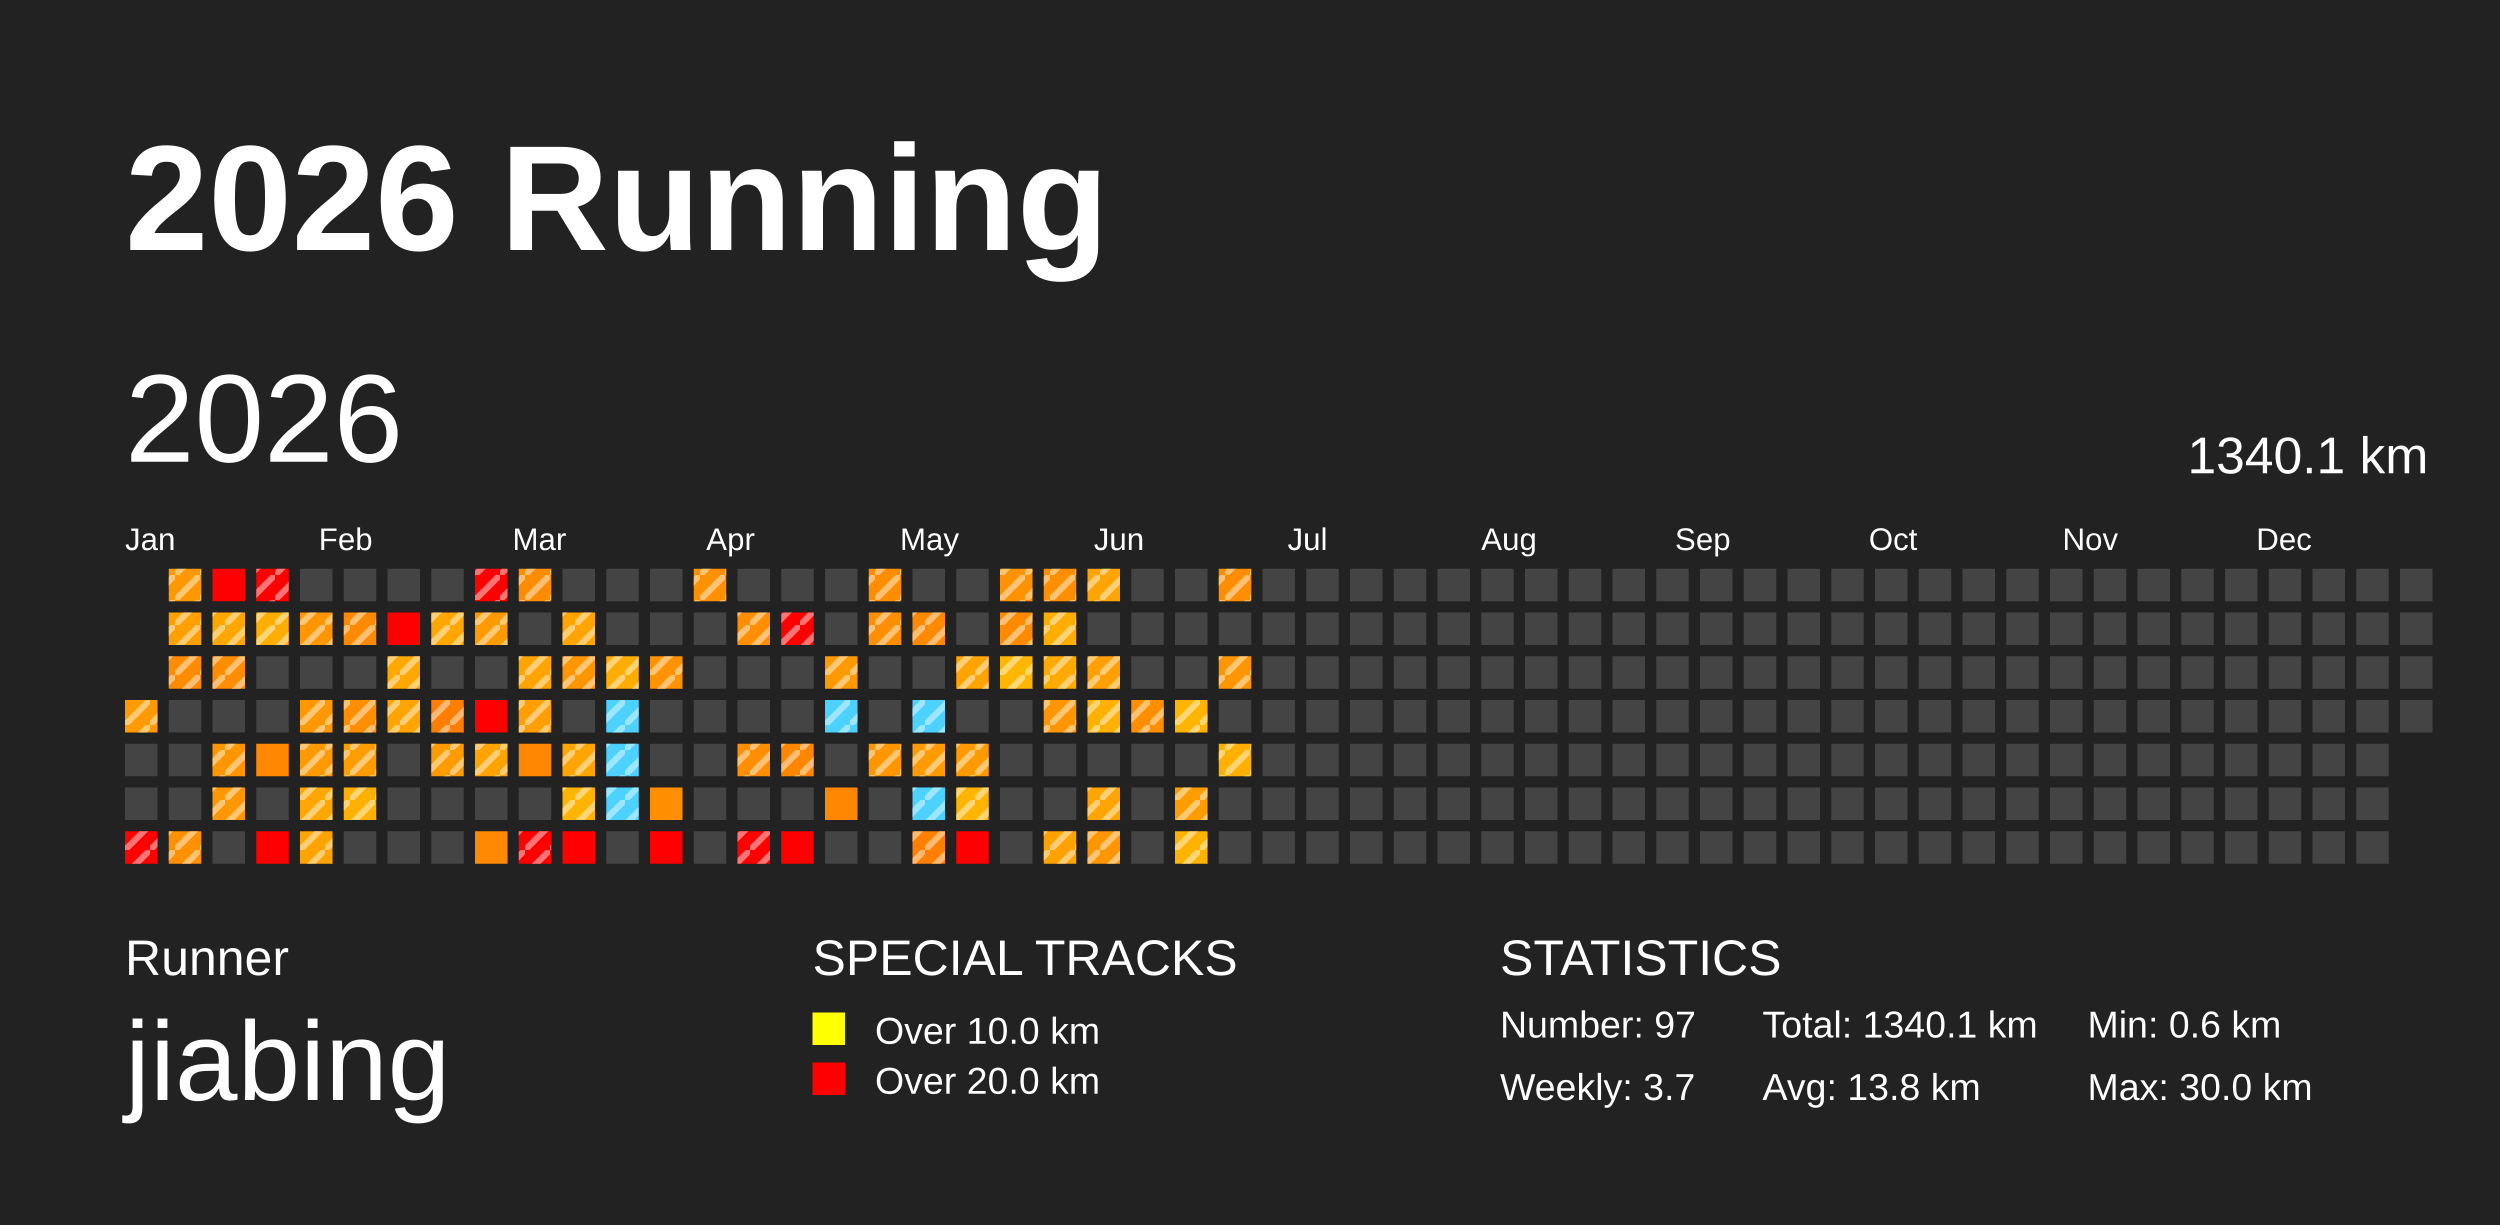
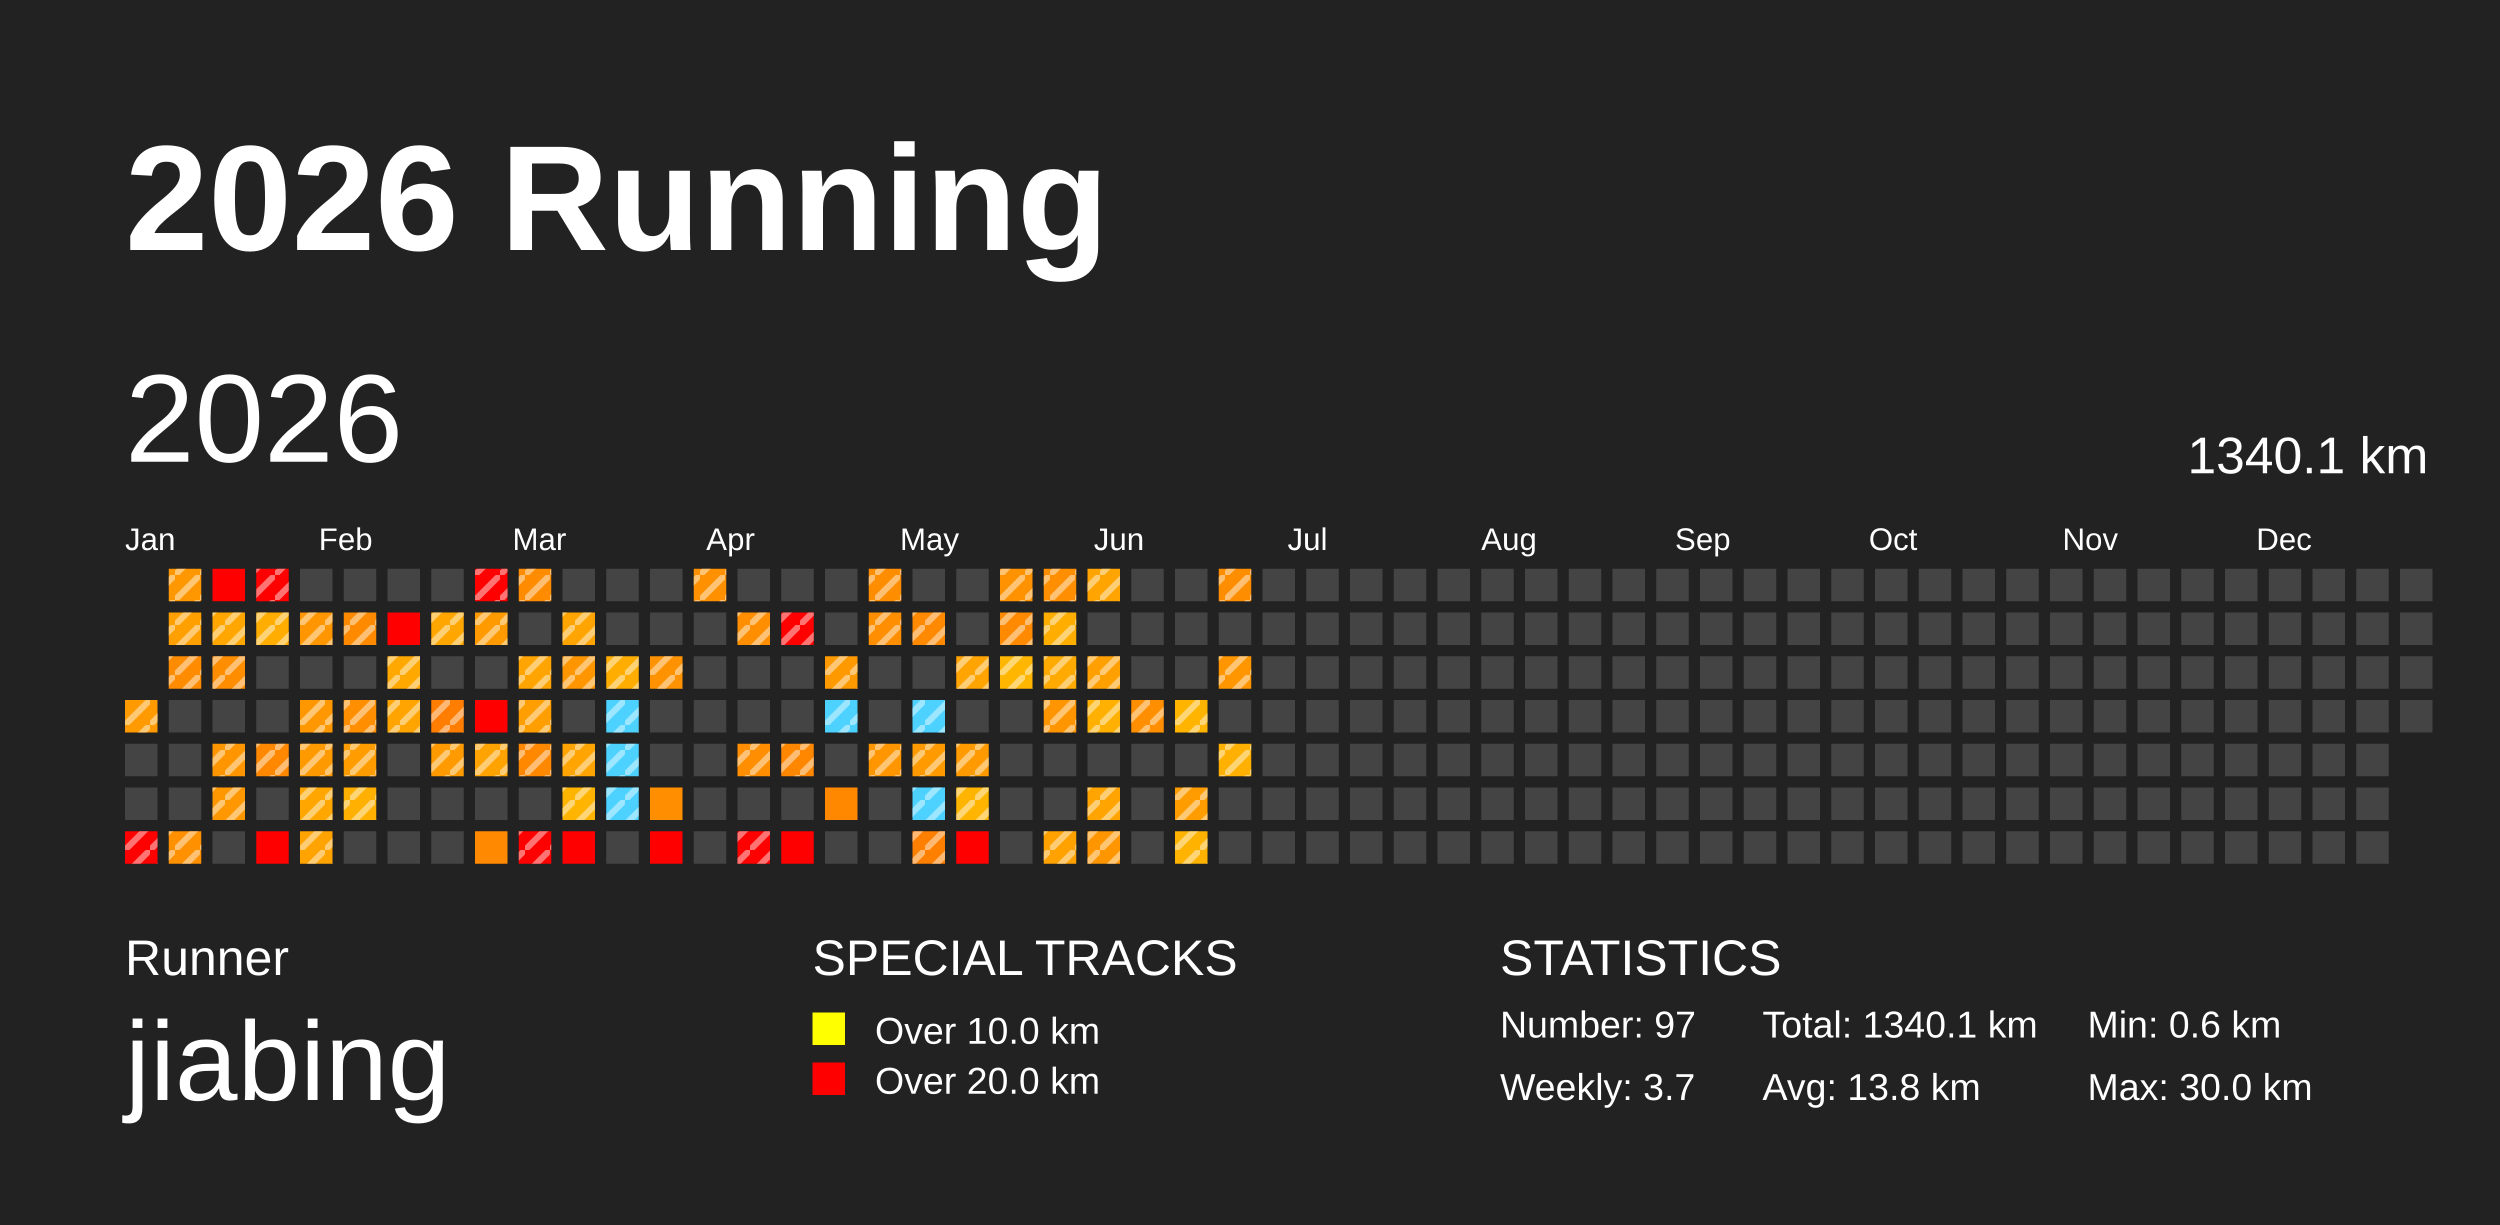
<svg xmlns="http://www.w3.org/2000/svg" baseProfile="full" height="98mm" version="1.1" viewBox="0,0,200,98" width="200mm">
  <defs>
    <pattern height="2" id="indoor-stripe" patternUnits="userSpaceOnUse" width="2">
      <line stroke="white" stroke-opacity="0.45" stroke-width="0.5" x1="0" x2="2" y1="2" y2="0" />
    </pattern>
  </defs>
  <rect fill="#222222" height="98" width="200" x="0" y="0" />
  <text fill="#FFFFFF" style="font-size:12px; font-family:Arial; font-weight:bold;" x="10" y="20">2026 Running</text>
  <text fill="#FFFFFF" style="font-size:4px; font-family:Arial" x="10" y="78">Runner</text>
  <text fill="#FFFFFF" style="font-size:9px; font-family:Arial" x="10" y="88">jiabing</text>
  <text fill="#FFFFFF" style="font-size:4px; font-family:Arial" x="65" y="78">SPECIAL TRACKS</text>
  <rect fill="yellow" height="2.6" width="2.6" x="65" y="81" />
  <text fill="#FFFFFF" style="font-size:3px; font-family:Arial" x="70" y="83.5">Over 10.0 km</text>
  <rect fill="red" height="2.6" width="2.6" x="65" y="85" />
  <text fill="#FFFFFF" style="font-size:3px; font-family:Arial" x="70" y="87.5">Over 20.0 km</text>
  <text fill="#FFFFFF" style="font-size:4px; font-family:Arial" x="120" y="78">STATISTICS</text>
  <text fill="#FFFFFF" style="font-size:3px; font-family:Arial" x="120" y="83">Number: 97</text>
  <text fill="#FFFFFF" style="font-size:3px; font-family:Arial" x="120" y="88">Weekly: 3.7</text>
  <text fill="#FFFFFF" style="font-size:3px; font-family:Arial" x="141" y="83">Total: 1340.1 km</text>
  <text fill="#FFFFFF" style="font-size:3px; font-family:Arial" x="141" y="88">Avg: 13.8 km</text>
  <text fill="#FFFFFF" style="font-size:3px; font-family:Arial" x="167" y="83">Min: 0.6 km</text>
  <text fill="#FFFFFF" style="font-size:3px; font-family:Arial" x="167" y="88">Max: 30.0 km</text>
  <text dominant-baseline="hanging" fill="#FFFFFF" style="font-size:10.0px; font-family:Arial;" x="10" y="30">2026</text>
  <text dominant-baseline="hanging" fill="#FFFFFF" style="font-size:4.125px; font-family:Arial;" x="175" y="35">1340.1 km</text>
  <text fill="#FFFFFF" style="font-size:2.5px; font-family:Arial" x="10.0" y="44">Jan</text>
  <text fill="#FFFFFF" style="font-size:2.5px; font-family:Arial" x="25.5" y="44">Feb</text>
  <text fill="#FFFFFF" style="font-size:2.5px; font-family:Arial" x="41.0" y="44">Mar</text>
  <text fill="#FFFFFF" style="font-size:2.5px; font-family:Arial" x="56.5" y="44">Apr</text>
  <text fill="#FFFFFF" style="font-size:2.5px; font-family:Arial" x="72.0" y="44">May</text>
  <text fill="#FFFFFF" style="font-size:2.5px; font-family:Arial" x="87.5" y="44">Jun</text>
  <text fill="#FFFFFF" style="font-size:2.5px; font-family:Arial" x="103.0" y="44">Jul</text>
  <text fill="#FFFFFF" style="font-size:2.5px; font-family:Arial" x="118.5" y="44">Aug</text>
  <text fill="#FFFFFF" style="font-size:2.5px; font-family:Arial" x="134.0" y="44">Sep</text>
  <text fill="#FFFFFF" style="font-size:2.5px; font-family:Arial" x="149.5" y="44">Oct</text>
  <text fill="#FFFFFF" style="font-size:2.5px; font-family:Arial" x="165.0" y="44">Nov</text>
  <text fill="#FFFFFF" style="font-size:2.5px; font-family:Arial" x="180.5" y="44">Dec</text>
  <rect fill="#ff9a00" height="2.6" width="2.6" x="10.0" y="56.0" />
  <rect fill="url(#indoor-stripe)" height="2.6" style="pointer-events: none;" width="2.6" x="10.0" y="56.0" />
  <rect fill="#444444" height="2.6" width="2.6" x="10.0" y="59.5" />
  <rect fill="#444444" height="2.6" width="2.6" x="10.0" y="63.0" />
  <rect fill="red" height="2.6" width="2.6" x="10.0" y="66.5" />
  <rect fill="url(#indoor-stripe)" height="2.6" style="pointer-events: none;" width="2.6" x="10.0" y="66.5" />
  <rect fill="#ff9800" height="2.6" width="2.6" x="13.5" y="45.5" />
  <rect fill="url(#indoor-stripe)" height="2.6" style="pointer-events: none;" width="2.6" x="13.5" y="45.5" />
  <rect fill="#ff9f00" height="2.6" width="2.6" x="13.5" y="49.0" />
  <rect fill="url(#indoor-stripe)" height="2.6" style="pointer-events: none;" width="2.6" x="13.5" y="49.0" />
  <rect fill="#ff8c00" height="2.6" width="2.6" x="13.5" y="52.5" />
  <rect fill="url(#indoor-stripe)" height="2.6" style="pointer-events: none;" width="2.6" x="13.5" y="52.5" />
  <rect fill="#444444" height="2.6" width="2.6" x="13.5" y="56.0" />
  <rect fill="#444444" height="2.6" width="2.6" x="13.5" y="59.5" />
  <rect fill="#444444" height="2.6" width="2.6" x="13.5" y="63.0" />
  <rect fill="#ff9000" height="2.6" width="2.6" x="13.5" y="66.5" />
  <rect fill="url(#indoor-stripe)" height="2.6" style="pointer-events: none;" width="2.6" x="13.5" y="66.5" />
  <rect fill="red" height="2.6" width="2.6" x="17.0" y="45.5" />
  <rect fill="#ffa700" height="2.6" width="2.6" x="17.0" y="49.0" />
  <rect fill="url(#indoor-stripe)" height="2.6" style="pointer-events: none;" width="2.6" x="17.0" y="49.0" />
  <rect fill="#ff8d00" height="2.6" width="2.6" x="17.0" y="52.5" />
  <rect fill="url(#indoor-stripe)" height="2.6" style="pointer-events: none;" width="2.6" x="17.0" y="52.5" />
  <rect fill="#444444" height="2.6" width="2.6" x="17.0" y="56.0" />
  <rect fill="#ff9600" height="2.6" width="2.6" x="17.0" y="59.5" />
  <rect fill="url(#indoor-stripe)" height="2.6" style="pointer-events: none;" width="2.6" x="17.0" y="59.5" />
  <rect fill="#ff9700" height="2.6" width="2.6" x="17.0" y="63.0" />
  <rect fill="url(#indoor-stripe)" height="2.6" style="pointer-events: none;" width="2.6" x="17.0" y="63.0" />
  <rect fill="#444444" height="2.6" width="2.6" x="17.0" y="66.5" />
  <rect fill="red" height="2.6" width="2.6" x="20.5" y="45.5" />
  <rect fill="url(#indoor-stripe)" height="2.6" style="pointer-events: none;" width="2.6" x="20.5" y="45.5" />
  <rect fill="#ffad00" height="2.6" width="2.6" x="20.5" y="49.0" />
  <rect fill="url(#indoor-stripe)" height="2.6" style="pointer-events: none;" width="2.6" x="20.5" y="49.0" />
  <rect fill="#444444" height="2.6" width="2.6" x="20.5" y="52.5" />
  <rect fill="#444444" height="2.6" width="2.6" x="20.5" y="56.0" />
  <rect fill="#ff8800" height="2.6" width="2.6" x="20.5" y="59.5" />
+   <rect fill="url(#indoor-stripe)" height="2.6" style="pointer-events: none;" width="2.6" x="20.5" y="59.5" />
  <rect fill="#444444" height="2.6" width="2.6" x="20.5" y="63.0" />
  <rect fill="red" height="2.6" width="2.6" x="20.5" y="66.5" />
  <rect fill="#444444" height="2.6" width="2.6" x="24.0" y="45.5" />
  <rect fill="#ff9600" height="2.6" width="2.6" x="24.0" y="49.0" />
  <rect fill="url(#indoor-stripe)" height="2.6" style="pointer-events: none;" width="2.6" x="24.0" y="49.0" />
  <rect fill="#444444" height="2.6" width="2.6" x="24.0" y="52.5" />
  <rect fill="#ff9700" height="2.6" width="2.6" x="24.0" y="56.0" />
  <rect fill="url(#indoor-stripe)" height="2.6" style="pointer-events: none;" width="2.6" x="24.0" y="56.0" />
  <rect fill="#ff9900" height="2.6" width="2.6" x="24.0" y="59.5" />
  <rect fill="url(#indoor-stripe)" height="2.6" style="pointer-events: none;" width="2.6" x="24.0" y="59.5" />
  <rect fill="#ffa700" height="2.6" width="2.6" x="24.0" y="63.0" />
  <rect fill="url(#indoor-stripe)" height="2.6" style="pointer-events: none;" width="2.6" x="24.0" y="63.0" />
  <rect fill="#ffa300" height="2.6" width="2.6" x="24.0" y="66.5" />
  <rect fill="url(#indoor-stripe)" height="2.6" style="pointer-events: none;" width="2.6" x="24.0" y="66.5" />
  <rect fill="#444444" height="2.6" width="2.6" x="27.5" y="45.5" />
  <rect fill="#ff8a00" height="2.6" width="2.6" x="27.5" y="49.0" />
  <rect fill="url(#indoor-stripe)" height="2.6" style="pointer-events: none;" width="2.6" x="27.5" y="49.0" />
  <rect fill="#444444" height="2.6" width="2.6" x="27.5" y="52.5" />
  <rect fill="#ff8e00" height="2.6" width="2.6" x="27.5" y="56.0" />
  <rect fill="url(#indoor-stripe)" height="2.6" style="pointer-events: none;" width="2.6" x="27.5" y="56.0" />
  <rect fill="#ff9d00" height="2.6" width="2.6" x="27.5" y="59.5" />
  <rect fill="url(#indoor-stripe)" height="2.6" style="pointer-events: none;" width="2.6" x="27.5" y="59.5" />
  <rect fill="#ffb000" height="2.6" width="2.6" x="27.5" y="63.0" />
  <rect fill="url(#indoor-stripe)" height="2.6" style="pointer-events: none;" width="2.6" x="27.5" y="63.0" />
  <rect fill="#444444" height="2.6" width="2.6" x="27.5" y="66.5" />
  <rect fill="#444444" height="2.6" width="2.6" x="31.0" y="45.5" />
  <rect fill="red" height="2.6" width="2.6" x="31.0" y="49.0" />
  <rect fill="#ffa800" height="2.6" width="2.6" x="31.0" y="52.5" />
  <rect fill="url(#indoor-stripe)" height="2.6" style="pointer-events: none;" width="2.6" x="31.0" y="52.5" />
  <rect fill="#ffa400" height="2.6" width="2.6" x="31.0" y="56.0" />
  <rect fill="url(#indoor-stripe)" height="2.6" style="pointer-events: none;" width="2.6" x="31.0" y="56.0" />
  <rect fill="#444444" height="2.6" width="2.6" x="31.0" y="59.5" />
  <rect fill="#444444" height="2.6" width="2.6" x="31.0" y="63.0" />
  <rect fill="#444444" height="2.6" width="2.6" x="31.0" y="66.5" />
  <rect fill="#444444" height="2.6" width="2.6" x="34.5" y="45.5" />
  <rect fill="#ffa700" height="2.6" width="2.6" x="34.5" y="49.0" />
  <rect fill="url(#indoor-stripe)" height="2.6" style="pointer-events: none;" width="2.6" x="34.5" y="49.0" />
  <rect fill="#444444" height="2.6" width="2.6" x="34.5" y="52.5" />
  <rect fill="#ff7d00" height="2.6" width="2.6" x="34.5" y="56.0" />
  <rect fill="url(#indoor-stripe)" height="2.6" style="pointer-events: none;" width="2.6" x="34.5" y="56.0" />
  <rect fill="#ff9a00" height="2.6" width="2.6" x="34.5" y="59.5" />
  <rect fill="url(#indoor-stripe)" height="2.6" style="pointer-events: none;" width="2.6" x="34.5" y="59.5" />
  <rect fill="#444444" height="2.6" width="2.6" x="34.5" y="63.0" />
  <rect fill="#444444" height="2.6" width="2.6" x="34.5" y="66.5" />
  <rect fill="red" height="2.6" width="2.6" x="38.0" y="45.5" />
  <rect fill="url(#indoor-stripe)" height="2.6" style="pointer-events: none;" width="2.6" x="38.0" y="45.5" />
  <rect fill="#ff9a00" height="2.6" width="2.6" x="38.0" y="49.0" />
  <rect fill="url(#indoor-stripe)" height="2.6" style="pointer-events: none;" width="2.6" x="38.0" y="49.0" />
  <rect fill="#444444" height="2.6" width="2.6" x="38.0" y="52.5" />
  <rect fill="red" height="2.6" width="2.6" x="38.0" y="56.0" />
  <rect fill="#ffa300" height="2.6" width="2.6" x="38.0" y="59.5" />
  <rect fill="url(#indoor-stripe)" height="2.6" style="pointer-events: none;" width="2.6" x="38.0" y="59.5" />
  <rect fill="#444444" height="2.6" width="2.6" x="38.0" y="63.0" />
  <rect fill="#ff8900" height="2.6" width="2.6" x="38.0" y="66.5" />
  <rect fill="#ff8b00" height="2.6" width="2.6" x="41.5" y="45.5" />
  <rect fill="url(#indoor-stripe)" height="2.6" style="pointer-events: none;" width="2.6" x="41.5" y="45.5" />
  <rect fill="#444444" height="2.6" width="2.6" x="41.5" y="49.0" />
  <rect fill="#ffa400" height="2.6" width="2.6" x="41.5" y="52.5" />
  <rect fill="url(#indoor-stripe)" height="2.6" style="pointer-events: none;" width="2.6" x="41.5" y="52.5" />
  <rect fill="#ff9e00" height="2.6" width="2.6" x="41.5" y="56.0" />
  <rect fill="url(#indoor-stripe)" height="2.6" style="pointer-events: none;" width="2.6" x="41.5" y="56.0" />
  <rect fill="#ff8800" height="2.6" width="2.6" x="41.5" y="59.5" />
+   <rect fill="url(#indoor-stripe)" height="2.6" style="pointer-events: none;" width="2.6" x="41.5" y="59.5" />
  <rect fill="#444444" height="2.6" width="2.6" x="41.5" y="63.0" />
  <rect fill="red" height="2.6" width="2.6" x="41.5" y="66.5" />
  <rect fill="url(#indoor-stripe)" height="2.6" style="pointer-events: none;" width="2.6" x="41.5" y="66.5" />
  <rect fill="#444444" height="2.6" width="2.6" x="45.0" y="45.5" />
  <rect fill="#ffa400" height="2.6" width="2.6" x="45.0" y="49.0" />
  <rect fill="url(#indoor-stripe)" height="2.6" style="pointer-events: none;" width="2.6" x="45.0" y="49.0" />
  <rect fill="#ff9600" height="2.6" width="2.6" x="45.0" y="52.5" />
  <rect fill="url(#indoor-stripe)" height="2.6" style="pointer-events: none;" width="2.6" x="45.0" y="52.5" />
  <rect fill="#444444" height="2.6" width="2.6" x="45.0" y="56.0" />
  <rect fill="#ffa400" height="2.6" width="2.6" x="45.0" y="59.5" />
  <rect fill="url(#indoor-stripe)" height="2.6" style="pointer-events: none;" width="2.6" x="45.0" y="59.5" />
  <rect fill="#ffb400" height="2.6" width="2.6" x="45.0" y="63.0" />
  <rect fill="url(#indoor-stripe)" height="2.6" style="pointer-events: none;" width="2.6" x="45.0" y="63.0" />
  <rect fill="red" height="2.6" width="2.6" x="45.0" y="66.5" />
  <rect fill="#444444" height="2.6" width="2.6" x="48.5" y="45.5" />
  <rect fill="#444444" height="2.6" width="2.6" x="48.5" y="49.0" />
  <rect fill="#ffad00" height="2.6" width="2.6" x="48.5" y="52.5" />
  <rect fill="url(#indoor-stripe)" height="2.6" style="pointer-events: none;" width="2.6" x="48.5" y="52.5" />
  <rect fill="#4dd2ff" height="2.6" width="2.6" x="48.5" y="56.0" />
  <rect fill="url(#indoor-stripe)" height="2.6" style="pointer-events: none;" width="2.6" x="48.5" y="56.0" />
  <rect fill="#4dd2ff" height="2.6" width="2.6" x="48.5" y="59.5" />
  <rect fill="url(#indoor-stripe)" height="2.6" style="pointer-events: none;" width="2.6" x="48.5" y="59.5" />
  <rect fill="#4dd2ff" height="2.6" width="2.6" x="48.5" y="63.0" />
  <rect fill="url(#indoor-stripe)" height="2.6" style="pointer-events: none;" width="2.6" x="48.5" y="63.0" />
  <rect fill="#444444" height="2.6" width="2.6" x="48.5" y="66.5" />
  <rect fill="#444444" height="2.6" width="2.6" x="52.0" y="45.5" />
  <rect fill="#444444" height="2.6" width="2.6" x="52.0" y="49.0" />
  <rect fill="#ff9200" height="2.6" width="2.6" x="52.0" y="52.5" />
  <rect fill="url(#indoor-stripe)" height="2.6" style="pointer-events: none;" width="2.6" x="52.0" y="52.5" />
  <rect fill="#444444" height="2.6" width="2.6" x="52.0" y="56.0" />
  <rect fill="#444444" height="2.6" width="2.6" x="52.0" y="59.5" />
  <rect fill="#ff8e00" height="2.6" width="2.6" x="52.0" y="63.0" />
  <rect fill="red" height="2.6" width="2.6" x="52.0" y="66.5" />
  <rect fill="#ff9100" height="2.6" width="2.6" x="55.5" y="45.5" />
  <rect fill="url(#indoor-stripe)" height="2.6" style="pointer-events: none;" width="2.6" x="55.5" y="45.5" />
  <rect fill="#444444" height="2.6" width="2.6" x="55.5" y="49.0" />
  <rect fill="#444444" height="2.6" width="2.6" x="55.5" y="52.5" />
  <rect fill="#444444" height="2.6" width="2.6" x="55.5" y="56.0" />
  <rect fill="#444444" height="2.6" width="2.6" x="55.5" y="59.5" />
  <rect fill="#444444" height="2.6" width="2.6" x="55.5" y="63.0" />
  <rect fill="#444444" height="2.6" width="2.6" x="55.5" y="66.5" />
  <rect fill="#444444" height="2.6" width="2.6" x="59.0" y="45.5" />
  <rect fill="#ff8e00" height="2.6" width="2.6" x="59.0" y="49.0" />
  <rect fill="url(#indoor-stripe)" height="2.6" style="pointer-events: none;" width="2.6" x="59.0" y="49.0" />
  <rect fill="#444444" height="2.6" width="2.6" x="59.0" y="52.5" />
  <rect fill="#444444" height="2.6" width="2.6" x="59.0" y="56.0" />
  <rect fill="#ff8e00" height="2.6" width="2.6" x="59.0" y="59.5" />
  <rect fill="url(#indoor-stripe)" height="2.6" style="pointer-events: none;" width="2.6" x="59.0" y="59.5" />
  <rect fill="#444444" height="2.6" width="2.6" x="59.0" y="63.0" />
  <rect fill="red" height="2.6" width="2.6" x="59.0" y="66.5" />
  <rect fill="url(#indoor-stripe)" height="2.6" style="pointer-events: none;" width="2.6" x="59.0" y="66.5" />
  <rect fill="#444444" height="2.6" width="2.6" x="62.5" y="45.5" />
  <rect fill="red" height="2.6" width="2.6" x="62.5" y="49.0" />
  <rect fill="url(#indoor-stripe)" height="2.6" style="pointer-events: none;" width="2.6" x="62.5" y="49.0" />
  <rect fill="#444444" height="2.6" width="2.6" x="62.5" y="52.5" />
  <rect fill="#444444" height="2.6" width="2.6" x="62.5" y="56.0" />
  <rect fill="#ff8700" height="2.6" width="2.6" x="62.5" y="59.5" />
  <rect fill="url(#indoor-stripe)" height="2.6" style="pointer-events: none;" width="2.6" x="62.5" y="59.5" />
  <rect fill="#444444" height="2.6" width="2.6" x="62.5" y="63.0" />
  <rect fill="red" height="2.6" width="2.6" x="62.5" y="66.5" />
  <rect fill="#444444" height="2.6" width="2.6" x="66.0" y="45.5" />
  <rect fill="#444444" height="2.6" width="2.6" x="66.0" y="49.0" />
  <rect fill="#ff9900" height="2.6" width="2.6" x="66.0" y="52.5" />
  <rect fill="url(#indoor-stripe)" height="2.6" style="pointer-events: none;" width="2.6" x="66.0" y="52.5" />
  <rect fill="#4dd2ff" height="2.6" width="2.6" x="66.0" y="56.0" />
  <rect fill="url(#indoor-stripe)" height="2.6" style="pointer-events: none;" width="2.6" x="66.0" y="56.0" />
  <rect fill="#444444" height="2.6" width="2.6" x="66.0" y="59.5" />
  <rect fill="#ff8800" height="2.6" width="2.6" x="66.0" y="63.0" />
  <rect fill="#444444" height="2.6" width="2.6" x="66.0" y="66.5" />
  <rect fill="#ff8d00" height="2.6" width="2.6" x="69.5" y="45.5" />
  <rect fill="url(#indoor-stripe)" height="2.6" style="pointer-events: none;" width="2.6" x="69.5" y="45.5" />
  <rect fill="#ff8e00" height="2.6" width="2.6" x="69.5" y="49.0" />
  <rect fill="url(#indoor-stripe)" height="2.6" style="pointer-events: none;" width="2.6" x="69.5" y="49.0" />
  <rect fill="#444444" height="2.6" width="2.6" x="69.5" y="52.5" />
  <rect fill="#444444" height="2.6" width="2.6" x="69.5" y="56.0" />
  <rect fill="#ff9600" height="2.6" width="2.6" x="69.5" y="59.5" />
  <rect fill="url(#indoor-stripe)" height="2.6" style="pointer-events: none;" width="2.6" x="69.5" y="59.5" />
  <rect fill="#444444" height="2.6" width="2.6" x="69.5" y="63.0" />
  <rect fill="#444444" height="2.6" width="2.6" x="69.5" y="66.5" />
  <rect fill="#444444" height="2.6" width="2.6" x="73.0" y="45.5" />
  <rect fill="#ff8900" height="2.6" width="2.6" x="73.0" y="49.0" />
  <rect fill="url(#indoor-stripe)" height="2.6" style="pointer-events: none;" width="2.6" x="73.0" y="49.0" />
  <rect fill="#444444" height="2.6" width="2.6" x="73.0" y="52.5" />
  <rect fill="#4dd2ff" height="2.6" width="2.6" x="73.0" y="56.0" />
  <rect fill="url(#indoor-stripe)" height="2.6" style="pointer-events: none;" width="2.6" x="73.0" y="56.0" />
  <rect fill="#ff9b00" height="2.6" width="2.6" x="73.0" y="59.5" />
  <rect fill="url(#indoor-stripe)" height="2.6" style="pointer-events: none;" width="2.6" x="73.0" y="59.5" />
  <rect fill="#4dd2ff" height="2.6" width="2.6" x="73.0" y="63.0" />
  <rect fill="url(#indoor-stripe)" height="2.6" style="pointer-events: none;" width="2.6" x="73.0" y="63.0" />
  <rect fill="#ff8000" height="2.6" width="2.6" x="73.0" y="66.5" />
  <rect fill="url(#indoor-stripe)" height="2.6" style="pointer-events: none;" width="2.6" x="73.0" y="66.5" />
  <rect fill="#444444" height="2.6" width="2.6" x="76.5" y="45.5" />
  <rect fill="#444444" height="2.6" width="2.6" x="76.5" y="49.0" />
  <rect fill="#ffa400" height="2.6" width="2.6" x="76.5" y="52.5" />
  <rect fill="url(#indoor-stripe)" height="2.6" style="pointer-events: none;" width="2.6" x="76.5" y="52.5" />
  <rect fill="#444444" height="2.6" width="2.6" x="76.5" y="56.0" />
  <rect fill="#ff9a00" height="2.6" width="2.6" x="76.5" y="59.5" />
  <rect fill="url(#indoor-stripe)" height="2.6" style="pointer-events: none;" width="2.6" x="76.5" y="59.5" />
  <rect fill="#ffb500" height="2.6" width="2.6" x="76.5" y="63.0" />
  <rect fill="url(#indoor-stripe)" height="2.6" style="pointer-events: none;" width="2.6" x="76.5" y="63.0" />
  <rect fill="red" height="2.6" width="2.6" x="76.5" y="66.5" />
  <rect fill="#ff9200" height="2.6" width="2.6" x="80.0" y="45.5" />
  <rect fill="url(#indoor-stripe)" height="2.6" style="pointer-events: none;" width="2.6" x="80.0" y="45.5" />
  <rect fill="#ff8a00" height="2.6" width="2.6" x="80.0" y="49.0" />
  <rect fill="url(#indoor-stripe)" height="2.6" style="pointer-events: none;" width="2.6" x="80.0" y="49.0" />
  <rect fill="#ffb600" height="2.6" width="2.6" x="80.0" y="52.5" />
  <rect fill="url(#indoor-stripe)" height="2.6" style="pointer-events: none;" width="2.6" x="80.0" y="52.5" />
  <rect fill="#444444" height="2.6" width="2.6" x="80.0" y="56.0" />
  <rect fill="#444444" height="2.6" width="2.6" x="80.0" y="59.5" />
  <rect fill="#444444" height="2.6" width="2.6" x="80.0" y="63.0" />
  <rect fill="#444444" height="2.6" width="2.6" x="80.0" y="66.5" />
  <rect fill="#ff8f00" height="2.6" width="2.6" x="83.5" y="45.5" />
  <rect fill="url(#indoor-stripe)" height="2.6" style="pointer-events: none;" width="2.6" x="83.5" y="45.5" />
  <rect fill="#ffae00" height="2.6" width="2.6" x="83.5" y="49.0" />
  <rect fill="url(#indoor-stripe)" height="2.6" style="pointer-events: none;" width="2.6" x="83.5" y="49.0" />
  <rect fill="#ffaa00" height="2.6" width="2.6" x="83.5" y="52.5" />
  <rect fill="url(#indoor-stripe)" height="2.6" style="pointer-events: none;" width="2.6" x="83.5" y="52.5" />
  <rect fill="#ff9500" height="2.6" width="2.6" x="83.5" y="56.0" />
  <rect fill="url(#indoor-stripe)" height="2.6" style="pointer-events: none;" width="2.6" x="83.5" y="56.0" />
  <rect fill="#444444" height="2.6" width="2.6" x="83.5" y="59.5" />
  <rect fill="#444444" height="2.6" width="2.6" x="83.5" y="63.0" />
  <rect fill="#ffa200" height="2.6" width="2.6" x="83.5" y="66.5" />
  <rect fill="url(#indoor-stripe)" height="2.6" style="pointer-events: none;" width="2.6" x="83.5" y="66.5" />
  <rect fill="#ffa400" height="2.6" width="2.6" x="87.0" y="45.5" />
  <rect fill="url(#indoor-stripe)" height="2.6" style="pointer-events: none;" width="2.6" x="87.0" y="45.5" />
  <rect fill="#444444" height="2.6" width="2.6" x="87.0" y="49.0" />
  <rect fill="#ff9f00" height="2.6" width="2.6" x="87.0" y="52.5" />
  <rect fill="url(#indoor-stripe)" height="2.6" style="pointer-events: none;" width="2.6" x="87.0" y="52.5" />
  <rect fill="#ffb000" height="2.6" width="2.6" x="87.0" y="56.0" />
  <rect fill="url(#indoor-stripe)" height="2.6" style="pointer-events: none;" width="2.6" x="87.0" y="56.0" />
  <rect fill="#444444" height="2.6" width="2.6" x="87.0" y="59.5" />
  <rect fill="#ffa400" height="2.6" width="2.6" x="87.0" y="63.0" />
  <rect fill="url(#indoor-stripe)" height="2.6" style="pointer-events: none;" width="2.6" x="87.0" y="63.0" />
  <rect fill="#ff9600" height="2.6" width="2.6" x="87.0" y="66.5" />
  <rect fill="url(#indoor-stripe)" height="2.6" style="pointer-events: none;" width="2.6" x="87.0" y="66.5" />
  <rect fill="#444444" height="2.6" width="2.6" x="90.5" y="45.5" />
  <rect fill="#444444" height="2.6" width="2.6" x="90.5" y="49.0" />
  <rect fill="#444444" height="2.6" width="2.6" x="90.5" y="52.5" />
  <rect fill="#ff8f00" height="2.6" width="2.6" x="90.5" y="56.0" />
  <rect fill="url(#indoor-stripe)" height="2.6" style="pointer-events: none;" width="2.6" x="90.5" y="56.0" />
  <rect fill="#444444" height="2.6" width="2.6" x="90.5" y="59.5" />
  <rect fill="#444444" height="2.6" width="2.6" x="90.5" y="63.0" />
  <rect fill="#444444" height="2.6" width="2.6" x="90.5" y="66.5" />
  <rect fill="#444444" height="2.6" width="2.6" x="94.0" y="45.5" />
  <rect fill="#444444" height="2.6" width="2.6" x="94.0" y="49.0" />
  <rect fill="#444444" height="2.6" width="2.6" x="94.0" y="52.5" />
  <rect fill="#ffb400" height="2.6" width="2.6" x="94.0" y="56.0" />
  <rect fill="url(#indoor-stripe)" height="2.6" style="pointer-events: none;" width="2.6" x="94.0" y="56.0" />
  <rect fill="#444444" height="2.6" width="2.6" x="94.0" y="59.5" />
  <rect fill="#ff9d00" height="2.6" width="2.6" x="94.0" y="63.0" />
  <rect fill="url(#indoor-stripe)" height="2.6" style="pointer-events: none;" width="2.6" x="94.0" y="63.0" />
  <rect fill="#ffb300" height="2.6" width="2.6" x="94.0" y="66.5" />
  <rect fill="url(#indoor-stripe)" height="2.6" style="pointer-events: none;" width="2.6" x="94.0" y="66.5" />
  <rect fill="#ff8d00" height="2.6" width="2.6" x="97.5" y="45.5" />
  <rect fill="url(#indoor-stripe)" height="2.6" style="pointer-events: none;" width="2.6" x="97.5" y="45.5" />
  <rect fill="#444444" height="2.6" width="2.6" x="97.5" y="49.0" />
  <rect fill="#ff9600" height="2.6" width="2.6" x="97.5" y="52.5" />
  <rect fill="url(#indoor-stripe)" height="2.6" style="pointer-events: none;" width="2.6" x="97.5" y="52.5" />
  <rect fill="#444444" height="2.6" width="2.6" x="97.5" y="56.0" />
  <rect fill="#ffb000" height="2.6" width="2.6" x="97.5" y="59.5" />
  <rect fill="url(#indoor-stripe)" height="2.6" style="pointer-events: none;" width="2.6" x="97.5" y="59.5" />
  <rect fill="#444444" height="2.6" width="2.6" x="97.5" y="63.0" />
  <rect fill="#444444" height="2.6" width="2.6" x="97.5" y="66.5" />
  <rect fill="#444444" height="2.6" width="2.6" x="101.0" y="45.5" />
  <rect fill="#444444" height="2.6" width="2.6" x="101.0" y="49.0" />
  <rect fill="#444444" height="2.6" width="2.6" x="101.0" y="52.5" />
  <rect fill="#444444" height="2.6" width="2.6" x="101.0" y="56.0" />
  <rect fill="#444444" height="2.6" width="2.6" x="101.0" y="59.5" />
  <rect fill="#444444" height="2.6" width="2.6" x="101.0" y="63.0" />
  <rect fill="#444444" height="2.6" width="2.6" x="101.0" y="66.5" />
  <rect fill="#444444" height="2.6" width="2.6" x="104.5" y="45.5" />
  <rect fill="#444444" height="2.6" width="2.6" x="104.5" y="49.0" />
  <rect fill="#444444" height="2.6" width="2.6" x="104.5" y="52.5" />
  <rect fill="#444444" height="2.6" width="2.6" x="104.5" y="56.0" />
  <rect fill="#444444" height="2.6" width="2.6" x="104.5" y="59.5" />
  <rect fill="#444444" height="2.6" width="2.6" x="104.5" y="63.0" />
  <rect fill="#444444" height="2.6" width="2.6" x="104.5" y="66.5" />
  <rect fill="#444444" height="2.6" width="2.6" x="108.0" y="45.5" />
  <rect fill="#444444" height="2.6" width="2.6" x="108.0" y="49.0" />
  <rect fill="#444444" height="2.6" width="2.6" x="108.0" y="52.5" />
  <rect fill="#444444" height="2.6" width="2.6" x="108.0" y="56.0" />
  <rect fill="#444444" height="2.6" width="2.6" x="108.0" y="59.5" />
  <rect fill="#444444" height="2.6" width="2.6" x="108.0" y="63.0" />
  <rect fill="#444444" height="2.6" width="2.6" x="108.0" y="66.5" />
  <rect fill="#444444" height="2.6" width="2.6" x="111.5" y="45.5" />
  <rect fill="#444444" height="2.6" width="2.6" x="111.5" y="49.0" />
  <rect fill="#444444" height="2.6" width="2.6" x="111.5" y="52.5" />
  <rect fill="#444444" height="2.6" width="2.6" x="111.5" y="56.0" />
  <rect fill="#444444" height="2.6" width="2.6" x="111.5" y="59.5" />
  <rect fill="#444444" height="2.6" width="2.6" x="111.5" y="63.0" />
  <rect fill="#444444" height="2.6" width="2.6" x="111.5" y="66.5" />
  <rect fill="#444444" height="2.6" width="2.6" x="115.0" y="45.5" />
  <rect fill="#444444" height="2.6" width="2.6" x="115.0" y="49.0" />
  <rect fill="#444444" height="2.6" width="2.6" x="115.0" y="52.5" />
  <rect fill="#444444" height="2.6" width="2.6" x="115.0" y="56.0" />
  <rect fill="#444444" height="2.6" width="2.6" x="115.0" y="59.5" />
  <rect fill="#444444" height="2.6" width="2.6" x="115.0" y="63.0" />
  <rect fill="#444444" height="2.6" width="2.6" x="115.0" y="66.5" />
  <rect fill="#444444" height="2.6" width="2.6" x="118.5" y="45.5" />
  <rect fill="#444444" height="2.6" width="2.6" x="118.5" y="49.0" />
  <rect fill="#444444" height="2.6" width="2.6" x="118.5" y="52.5" />
  <rect fill="#444444" height="2.6" width="2.6" x="118.5" y="56.0" />
  <rect fill="#444444" height="2.6" width="2.6" x="118.5" y="59.5" />
  <rect fill="#444444" height="2.6" width="2.6" x="118.5" y="63.0" />
  <rect fill="#444444" height="2.6" width="2.6" x="118.5" y="66.5" />
  <rect fill="#444444" height="2.6" width="2.6" x="122.0" y="45.5" />
  <rect fill="#444444" height="2.6" width="2.6" x="122.0" y="49.0" />
  <rect fill="#444444" height="2.6" width="2.6" x="122.0" y="52.5" />
  <rect fill="#444444" height="2.6" width="2.6" x="122.0" y="56.0" />
  <rect fill="#444444" height="2.6" width="2.6" x="122.0" y="59.5" />
  <rect fill="#444444" height="2.6" width="2.6" x="122.0" y="63.0" />
  <rect fill="#444444" height="2.6" width="2.6" x="122.0" y="66.5" />
  <rect fill="#444444" height="2.6" width="2.6" x="125.5" y="45.5" />
  <rect fill="#444444" height="2.6" width="2.6" x="125.5" y="49.0" />
  <rect fill="#444444" height="2.6" width="2.6" x="125.5" y="52.5" />
  <rect fill="#444444" height="2.6" width="2.6" x="125.5" y="56.0" />
  <rect fill="#444444" height="2.6" width="2.6" x="125.5" y="59.5" />
  <rect fill="#444444" height="2.6" width="2.6" x="125.5" y="63.0" />
  <rect fill="#444444" height="2.6" width="2.6" x="125.5" y="66.5" />
  <rect fill="#444444" height="2.6" width="2.6" x="129.0" y="45.5" />
  <rect fill="#444444" height="2.6" width="2.6" x="129.0" y="49.0" />
  <rect fill="#444444" height="2.6" width="2.6" x="129.0" y="52.5" />
  <rect fill="#444444" height="2.6" width="2.6" x="129.0" y="56.0" />
  <rect fill="#444444" height="2.6" width="2.6" x="129.0" y="59.5" />
  <rect fill="#444444" height="2.6" width="2.6" x="129.0" y="63.0" />
  <rect fill="#444444" height="2.6" width="2.6" x="129.0" y="66.5" />
  <rect fill="#444444" height="2.6" width="2.6" x="132.5" y="45.5" />
  <rect fill="#444444" height="2.6" width="2.6" x="132.5" y="49.0" />
  <rect fill="#444444" height="2.6" width="2.6" x="132.5" y="52.5" />
  <rect fill="#444444" height="2.6" width="2.6" x="132.5" y="56.0" />
  <rect fill="#444444" height="2.6" width="2.6" x="132.5" y="59.5" />
  <rect fill="#444444" height="2.6" width="2.6" x="132.5" y="63.0" />
  <rect fill="#444444" height="2.6" width="2.6" x="132.5" y="66.5" />
  <rect fill="#444444" height="2.6" width="2.6" x="136.0" y="45.5" />
  <rect fill="#444444" height="2.6" width="2.6" x="136.0" y="49.0" />
  <rect fill="#444444" height="2.6" width="2.6" x="136.0" y="52.5" />
  <rect fill="#444444" height="2.6" width="2.6" x="136.0" y="56.0" />
  <rect fill="#444444" height="2.6" width="2.6" x="136.0" y="59.5" />
  <rect fill="#444444" height="2.6" width="2.6" x="136.0" y="63.0" />
  <rect fill="#444444" height="2.6" width="2.6" x="136.0" y="66.5" />
  <rect fill="#444444" height="2.6" width="2.6" x="139.5" y="45.5" />
  <rect fill="#444444" height="2.6" width="2.6" x="139.5" y="49.0" />
  <rect fill="#444444" height="2.6" width="2.6" x="139.5" y="52.5" />
  <rect fill="#444444" height="2.6" width="2.6" x="139.5" y="56.0" />
  <rect fill="#444444" height="2.6" width="2.6" x="139.5" y="59.5" />
  <rect fill="#444444" height="2.6" width="2.6" x="139.5" y="63.0" />
  <rect fill="#444444" height="2.6" width="2.6" x="139.5" y="66.5" />
  <rect fill="#444444" height="2.6" width="2.6" x="143.0" y="45.5" />
  <rect fill="#444444" height="2.6" width="2.6" x="143.0" y="49.0" />
  <rect fill="#444444" height="2.6" width="2.6" x="143.0" y="52.5" />
  <rect fill="#444444" height="2.6" width="2.6" x="143.0" y="56.0" />
  <rect fill="#444444" height="2.6" width="2.6" x="143.0" y="59.5" />
  <rect fill="#444444" height="2.6" width="2.6" x="143.0" y="63.0" />
  <rect fill="#444444" height="2.6" width="2.6" x="143.0" y="66.5" />
  <rect fill="#444444" height="2.6" width="2.6" x="146.5" y="45.5" />
  <rect fill="#444444" height="2.6" width="2.6" x="146.5" y="49.0" />
  <rect fill="#444444" height="2.6" width="2.6" x="146.5" y="52.5" />
  <rect fill="#444444" height="2.6" width="2.6" x="146.5" y="56.0" />
  <rect fill="#444444" height="2.6" width="2.6" x="146.5" y="59.5" />
  <rect fill="#444444" height="2.6" width="2.6" x="146.5" y="63.0" />
  <rect fill="#444444" height="2.6" width="2.6" x="146.5" y="66.5" />
  <rect fill="#444444" height="2.6" width="2.6" x="150.0" y="45.5" />
  <rect fill="#444444" height="2.6" width="2.6" x="150.0" y="49.0" />
  <rect fill="#444444" height="2.6" width="2.6" x="150.0" y="52.5" />
  <rect fill="#444444" height="2.6" width="2.6" x="150.0" y="56.0" />
  <rect fill="#444444" height="2.6" width="2.6" x="150.0" y="59.5" />
  <rect fill="#444444" height="2.6" width="2.6" x="150.0" y="63.0" />
  <rect fill="#444444" height="2.6" width="2.6" x="150.0" y="66.5" />
  <rect fill="#444444" height="2.6" width="2.6" x="153.5" y="45.5" />
  <rect fill="#444444" height="2.6" width="2.6" x="153.5" y="49.0" />
  <rect fill="#444444" height="2.6" width="2.6" x="153.5" y="52.5" />
  <rect fill="#444444" height="2.6" width="2.6" x="153.5" y="56.0" />
  <rect fill="#444444" height="2.6" width="2.6" x="153.5" y="59.5" />
  <rect fill="#444444" height="2.6" width="2.6" x="153.5" y="63.0" />
  <rect fill="#444444" height="2.6" width="2.6" x="153.5" y="66.5" />
  <rect fill="#444444" height="2.6" width="2.6" x="157.0" y="45.5" />
  <rect fill="#444444" height="2.6" width="2.6" x="157.0" y="49.0" />
  <rect fill="#444444" height="2.6" width="2.6" x="157.0" y="52.5" />
  <rect fill="#444444" height="2.6" width="2.6" x="157.0" y="56.0" />
  <rect fill="#444444" height="2.6" width="2.6" x="157.0" y="59.5" />
  <rect fill="#444444" height="2.6" width="2.6" x="157.0" y="63.0" />
  <rect fill="#444444" height="2.6" width="2.6" x="157.0" y="66.5" />
  <rect fill="#444444" height="2.6" width="2.6" x="160.5" y="45.5" />
  <rect fill="#444444" height="2.6" width="2.6" x="160.5" y="49.0" />
  <rect fill="#444444" height="2.6" width="2.6" x="160.5" y="52.5" />
  <rect fill="#444444" height="2.6" width="2.6" x="160.5" y="56.0" />
  <rect fill="#444444" height="2.6" width="2.6" x="160.5" y="59.5" />
  <rect fill="#444444" height="2.6" width="2.6" x="160.5" y="63.0" />
  <rect fill="#444444" height="2.6" width="2.6" x="160.5" y="66.5" />
  <rect fill="#444444" height="2.6" width="2.6" x="164.0" y="45.5" />
  <rect fill="#444444" height="2.6" width="2.6" x="164.0" y="49.0" />
  <rect fill="#444444" height="2.6" width="2.6" x="164.0" y="52.5" />
  <rect fill="#444444" height="2.6" width="2.6" x="164.0" y="56.0" />
  <rect fill="#444444" height="2.6" width="2.6" x="164.0" y="59.5" />
  <rect fill="#444444" height="2.6" width="2.6" x="164.0" y="63.0" />
  <rect fill="#444444" height="2.6" width="2.6" x="164.0" y="66.5" />
  <rect fill="#444444" height="2.6" width="2.6" x="167.5" y="45.5" />
  <rect fill="#444444" height="2.6" width="2.6" x="167.5" y="49.0" />
  <rect fill="#444444" height="2.6" width="2.6" x="167.5" y="52.5" />
  <rect fill="#444444" height="2.6" width="2.6" x="167.5" y="56.0" />
  <rect fill="#444444" height="2.6" width="2.6" x="167.5" y="59.5" />
  <rect fill="#444444" height="2.6" width="2.6" x="167.5" y="63.0" />
  <rect fill="#444444" height="2.6" width="2.6" x="167.5" y="66.5" />
  <rect fill="#444444" height="2.6" width="2.6" x="171.0" y="45.5" />
  <rect fill="#444444" height="2.6" width="2.6" x="171.0" y="49.0" />
  <rect fill="#444444" height="2.6" width="2.6" x="171.0" y="52.5" />
  <rect fill="#444444" height="2.6" width="2.6" x="171.0" y="56.0" />
  <rect fill="#444444" height="2.6" width="2.6" x="171.0" y="59.5" />
  <rect fill="#444444" height="2.6" width="2.6" x="171.0" y="63.0" />
  <rect fill="#444444" height="2.6" width="2.6" x="171.0" y="66.5" />
  <rect fill="#444444" height="2.6" width="2.6" x="174.5" y="45.5" />
  <rect fill="#444444" height="2.6" width="2.6" x="174.5" y="49.0" />
  <rect fill="#444444" height="2.6" width="2.6" x="174.5" y="52.5" />
  <rect fill="#444444" height="2.6" width="2.6" x="174.5" y="56.0" />
  <rect fill="#444444" height="2.6" width="2.6" x="174.5" y="59.5" />
  <rect fill="#444444" height="2.6" width="2.6" x="174.5" y="63.0" />
  <rect fill="#444444" height="2.6" width="2.6" x="174.5" y="66.5" />
  <rect fill="#444444" height="2.6" width="2.6" x="178.0" y="45.5" />
  <rect fill="#444444" height="2.6" width="2.6" x="178.0" y="49.0" />
  <rect fill="#444444" height="2.6" width="2.6" x="178.0" y="52.5" />
  <rect fill="#444444" height="2.6" width="2.6" x="178.0" y="56.0" />
  <rect fill="#444444" height="2.6" width="2.6" x="178.0" y="59.5" />
  <rect fill="#444444" height="2.6" width="2.6" x="178.0" y="63.0" />
  <rect fill="#444444" height="2.6" width="2.6" x="178.0" y="66.5" />
  <rect fill="#444444" height="2.6" width="2.6" x="181.5" y="45.5" />
  <rect fill="#444444" height="2.6" width="2.6" x="181.5" y="49.0" />
  <rect fill="#444444" height="2.6" width="2.6" x="181.5" y="52.5" />
  <rect fill="#444444" height="2.6" width="2.6" x="181.5" y="56.0" />
  <rect fill="#444444" height="2.6" width="2.6" x="181.5" y="59.5" />
  <rect fill="#444444" height="2.6" width="2.6" x="181.5" y="63.0" />
  <rect fill="#444444" height="2.6" width="2.6" x="181.5" y="66.5" />
  <rect fill="#444444" height="2.6" width="2.6" x="185.0" y="45.5" />
  <rect fill="#444444" height="2.6" width="2.6" x="185.0" y="49.0" />
  <rect fill="#444444" height="2.6" width="2.6" x="185.0" y="52.5" />
  <rect fill="#444444" height="2.6" width="2.6" x="185.0" y="56.0" />
  <rect fill="#444444" height="2.6" width="2.6" x="185.0" y="59.5" />
  <rect fill="#444444" height="2.6" width="2.6" x="185.0" y="63.0" />
  <rect fill="#444444" height="2.6" width="2.6" x="185.0" y="66.5" />
  <rect fill="#444444" height="2.6" width="2.6" x="188.5" y="45.5" />
  <rect fill="#444444" height="2.6" width="2.6" x="188.5" y="49.0" />
  <rect fill="#444444" height="2.6" width="2.6" x="188.5" y="52.5" />
  <rect fill="#444444" height="2.6" width="2.6" x="188.5" y="56.0" />
  <rect fill="#444444" height="2.6" width="2.6" x="188.5" y="59.5" />
  <rect fill="#444444" height="2.6" width="2.6" x="188.5" y="63.0" />
  <rect fill="#444444" height="2.6" width="2.6" x="188.5" y="66.5" />
  <rect fill="#444444" height="2.6" width="2.6" x="192.0" y="45.5" />
  <rect fill="#444444" height="2.6" width="2.6" x="192.0" y="49.0" />
  <rect fill="#444444" height="2.6" width="2.6" x="192.0" y="52.5" />
  <rect fill="#444444" height="2.6" width="2.6" x="192.0" y="56.0" />
</svg>
